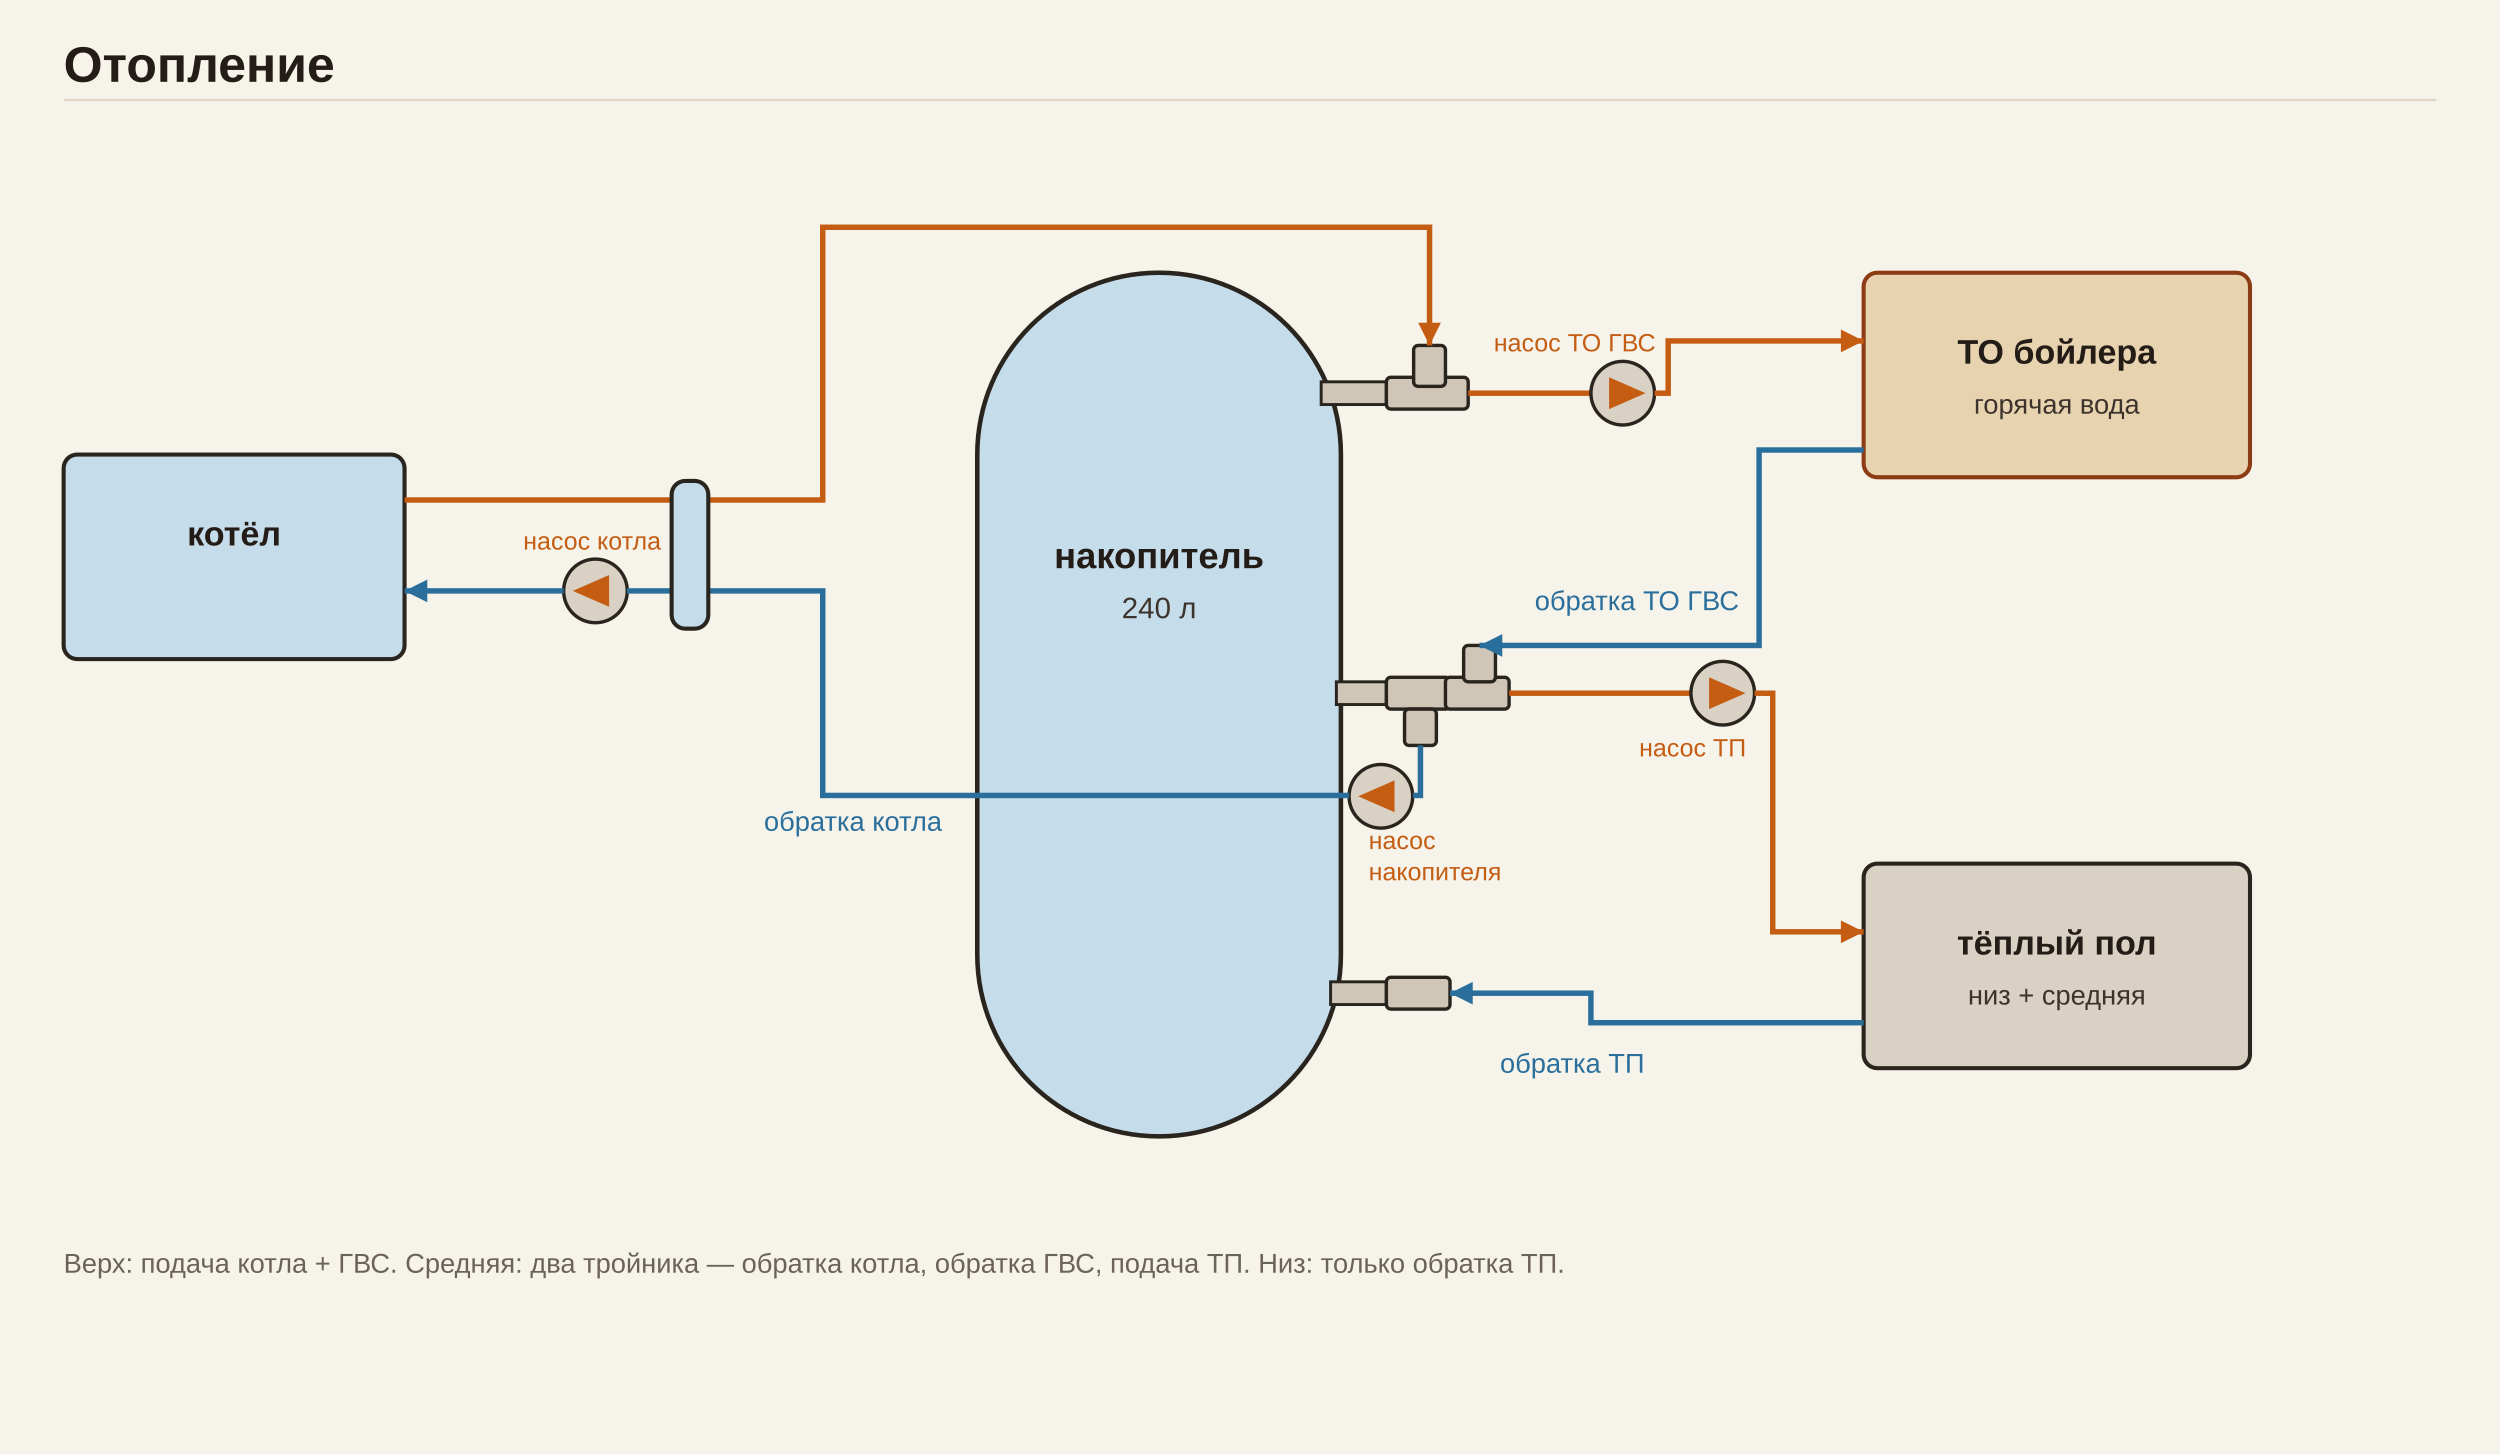
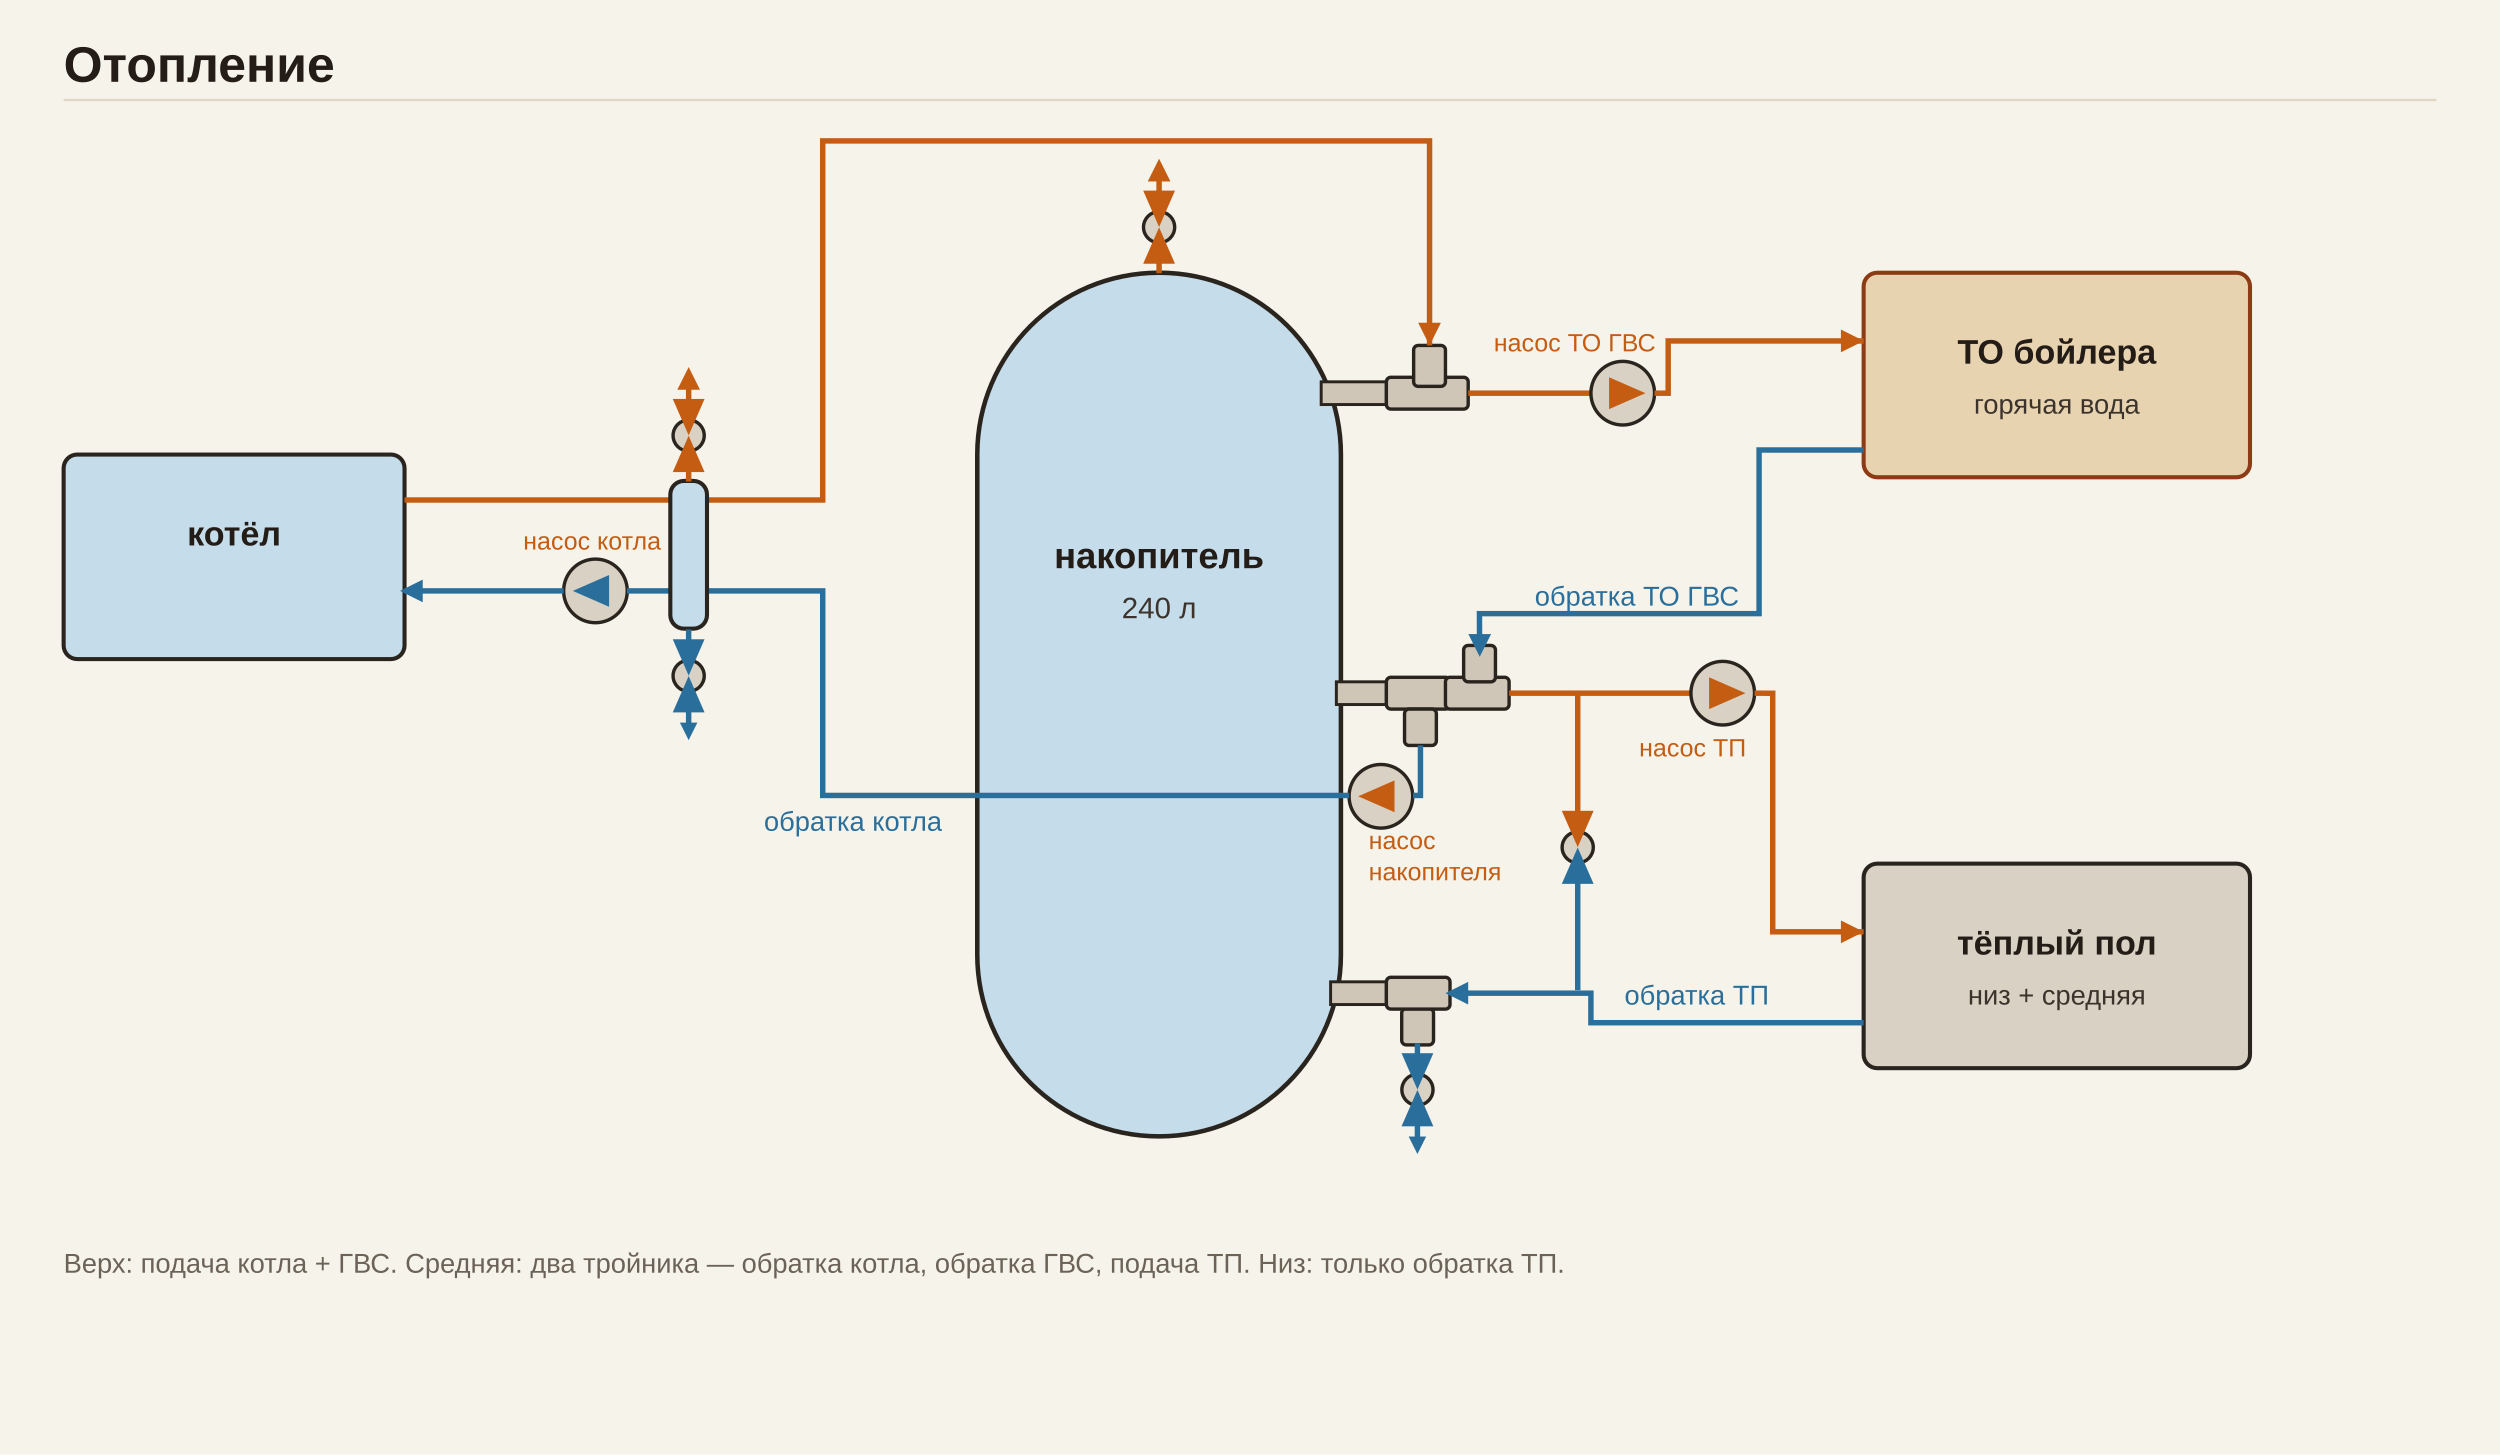
<svg xmlns="http://www.w3.org/2000/svg" width="1100" height="640" viewBox="0 0 1100 640" version="1.1" id="svg26">
  <defs id="defs26" />
  <rect width="1100" height="640" fill="#f6f3ea" id="rect1" />
  <text x="28" y="36" font-family="'Liberation Sans', 'DejaVu Sans', sans-serif" font-size="22px" font-weight="700" fill="#241c16" id="text1">Отопление</text>
  <line x1="28" y1="44" x2="1072" y2="44" stroke="#e0d6c6" stroke-width="1" id="line2" />
  <rect x="430" y="120" width="160" height="380" rx="80" fill="#c5dcea" stroke="#2a241e" stroke-width="2" id="rect2" />
  <text x="510" y="250" text-anchor="middle" font-family="Liberation Sans, DejaVu Sans, sans-serif" font-size="16" font-weight="700" fill="#241c16" id="text3">накопитель</text>
  <text x="510" y="272" text-anchor="middle" font-family="Liberation Sans, DejaVu Sans, sans-serif" font-size="13" fill="#3c342c" id="text4">240 л</text>
  <rect x="581.315" y="168" width="28.685" height="10" fill="#cfc6b8" stroke="#2a241e" stroke-width="1.3" id="rect4" />
  <rect x="588" y="300" width="22" height="10" fill="#cfc6b8" stroke="#2a241e" stroke-width="1.3" id="rect5" />
  <rect x="585.464" y="432" width="24.536" height="10" fill="#cfc6b8" stroke="#2a241e" stroke-width="1.3" id="rect6" />
  <rect x="610" y="166" width="36" height="14" rx="2" fill="#cfc6b8" stroke="#2a241e" stroke-width="1.5" id="rect7" />
  <rect x="622" y="152" width="14" height="18" rx="2" fill="#cfc6b8" stroke="#2a241e" stroke-width="1.5" id="rect8" />
  <rect x="610" y="298" width="28" height="14" rx="2" fill="#cfc6b8" stroke="#2a241e" stroke-width="1.5" id="rect9" />
  <rect x="618" y="312" width="14" height="16" rx="2" fill="#cfc6b8" stroke="#2a241e" stroke-width="1.5" id="rect10" />
+   <rect x="616.75" y="443.75" width="14" height="16" rx="2" fill="#cfc6b8" stroke="#2a241e" stroke-width="1.5" id="rect10-7" />
  <rect x="636" y="298" width="28" height="14" rx="2" fill="#cfc6b8" stroke="#2a241e" stroke-width="1.5" id="rect11" />
  <rect x="644" y="284" width="14" height="16" rx="2" fill="#cfc6b8" stroke="#2a241e" stroke-width="1.5" id="rect12" />
  <text x="668" y="280" font-family="'Liberation Sans', 'DejaVu Sans', sans-serif" font-size="12px" fill="#3c342c" id="text12" />
  <rect x="610" y="430" width="28" height="14" rx="2" fill="#cfc6b8" stroke="#2a241e" stroke-width="1.5" id="rect13" />
  <rect x="28" y="200" width="150" height="90" rx="6" fill="#c5dcea" stroke="#2a241e" stroke-width="1.8" id="rect14" />
  <text x="103" y="240" text-anchor="middle" font-family="Liberation Sans, DejaVu Sans, sans-serif" font-size="15" font-weight="700" fill="#241c16" id="text14">котёл</text>
-   <path d="m 178,220 h 117.614 m 15.536,0 H 362 V 100 h 267 v 52" fill="none" stroke="#c45c12" stroke-width="2.4" id="path15" />
+   <path d="m 178,220 h 117.614 m 15.536,0 H 362 V 62 h 267 v 90" fill="none" stroke="#c45c12" stroke-width="2.4" id="path15" />
  <g transform="matrix(-1,0,0,1,262,260)" id="g15">
    <circle r="14" fill="#d9d1c4" stroke="#2a241e" stroke-width="1.5" id="circle15" cx="0" cy="0" />
-     <polygon points="-6,-7 10,0 -6,7 " fill="#c45c12" id="polygon15" />
+     <polygon points="-6,-7 10,0 -6,7 " fill="#c45c12" id="polygon15" style="fill:#2a6f9b" />
  </g>
  <polygon points="629,152 624,142 634,142" fill="#c45c12" id="polygon16" />
+   <polygon points="629,152 624,142 634,142 " fill="#c45c12" id="polygon16-1" transform="matrix(1,0,0,-1,-325.9913,313.495)" />
  <text x="230.216" y="241.811" font-family="'Liberation Sans', 'DejaVu Sans', sans-serif" font-size="11px" fill="#c45c12" id="text16">насос котла</text>
  <g transform="matrix(-1,0,0,1,607.5893,350.3683)" id="g15-6">
    <circle r="14" fill="#d9d1c4" stroke="#2a241e" stroke-width="1.5" id="circle15-7" cx="0" cy="0" />
    <polygon points="10,0 -6,7 -6,-7 " fill="#c45c12" id="polygon15-5" />
  </g>
  <text x="602.211" y="373.58" font-family="'Liberation Sans', 'DejaVu Sans', sans-serif" font-size="11px" fill="#c45c12" id="text16-3">
    <tspan id="tspan26" x="602.211" y="373.58">насос</tspan>
    <tspan id="tspan27" x="602.211" y="387.33">накопителя</tspan>
  </text>
  <path d="m 625,328 v 22 h -3.251 m -28.117,0 H 362 v -90 h -50.395 m -16.375,0 h -19.359 m -27.872,0 H 178" fill="none" stroke="#2a6f9b" stroke-width="2.4" id="path17" />
-   <polygon points="178,260 188,255 188,265" fill="#2a6f9b" id="polygon17" />
+   <polygon points="188,255 188,265 178,260 " fill="#2a6f9b" id="polygon17" transform="translate(-2)" />
  <text x="336.144" y="365.546" font-family="'Liberation Sans', 'DejaVu Sans', sans-serif" font-size="12px" fill="#2a6f9b" id="text17">обратка котла</text>
  <rect x="820" y="120" width="170" height="90" rx="6" fill="#e8d3b0" stroke="#8c3b14" stroke-width="1.8" id="rect17" />
  <text x="905" y="160" text-anchor="middle" font-family="Liberation Sans, DejaVu Sans, sans-serif" font-size="15" font-weight="700" fill="#241c16" id="text18">ТО бойлера</text>
  <text x="905" y="182" text-anchor="middle" font-family="Liberation Sans, DejaVu Sans, sans-serif" font-size="12" fill="#3c342c" id="text19">горячая вода</text>
  <path d="M 646,173 H 700" fill="none" stroke="#c45c12" stroke-width="2.4" id="path19" />
  <g transform="translate(714,173)" id="g19">
    <circle r="14" fill="#d9d1c4" stroke="#2a241e" stroke-width="1.5" id="circle19" cx="0" cy="0" />
    <polygon points="-6,-7 10,0 -6,7 " fill="#c45c12" id="polygon19" />
  </g>
+   <g id="g2">
+     <circle r="6.854" fill="#d9d1c4" stroke="#2a241e" stroke-width="1.5" id="circle19-6-5" cx="297.36" cy="-303.009" transform="rotate(90)" />
+     <polygon points="10,0 -6,7 -6,-7 " fill="#c45c12" id="polygon19-7-6" transform="matrix(0,-1,-1,0,303.0087,307.4435)" style="fill:#2a6f9b" />
+     <polygon points="-6,-7 10,0 -6,7 " fill="#c45c12" id="polygon19-7-5-2" transform="rotate(90,7.865892,295.1428)" style="fill:#2a6f9b" />
+   </g>
+   <g id="g2-1" transform="rotate(90,358.503,-83.124)">
+     <circle r="6.854" fill="#d9d1c4" stroke="#2a241e" stroke-width="1.5" id="circle19-6-5-2" cx="633.249" cy="-27.63" />
+     <polygon points="10,0 -6,7 -6,-7 " fill="#c45c12" id="polygon19-7-6-7" transform="matrix(-1,0,0,1,643.3326,-27.62971)" />
+     <polygon points="-6,-7 10,0 -6,7 " fill="#c45c12" id="polygon19-7-5-2-0" transform="translate(623.166,-27.62971)" />
+   </g>
  <path d="m 728,173 6,0.005 V 150 h 86" fill="none" stroke="#c45c12" stroke-width="2.4" id="path20" />
  <polygon points="820,150 810,145 810,155" fill="#c45c12" id="polygon20" />
  <text x="657.267" y="154.597" font-family="'Liberation Sans', 'DejaVu Sans', sans-serif" font-size="11px" fill="#c45c12" id="text20">насос ТО ГВС</text>
-   <path d="m 820,198 h -46 v 86 H 651" fill="none" stroke="#2a6f9b" stroke-width="2.4" id="path21" />
-   <polygon points="651,284 661,279 661,289" fill="#2a6f9b" id="polygon21" />
-   <text x="675.294" y="268.461" font-family="'Liberation Sans', 'DejaVu Sans', sans-serif" font-size="12px" fill="#2a6f9b" id="text21">обратка ТО ГВС</text>
+   <path d="m 820,198 h -46 v 72 H 650.957 L 651,282" fill="none" stroke="#2a6f9b" stroke-width="2.4" id="path21" />
+   <polygon points="661,279 661,289 651,284 " fill="#2a6f9b" id="polygon21" transform="rotate(-90,653.539,286.461)" />
+   <text x="675.294" y="266.461" font-family="'Liberation Sans', 'DejaVu Sans', sans-serif" font-size="12px" fill="#2a6f9b" id="text21">обратка ТО ГВС</text>
  <rect x="820" y="380" width="170" height="90" rx="6" fill="#d9d1c4" stroke="#2a241e" stroke-width="1.8" id="rect21" />
  <text x="905" y="420" text-anchor="middle" font-family="Liberation Sans, DejaVu Sans, sans-serif" font-size="15" font-weight="700" fill="#241c16" id="text22">тёплый пол</text>
  <text x="905" y="442" text-anchor="middle" font-family="Liberation Sans, DejaVu Sans, sans-serif" font-size="12" fill="#3c342c" id="text23">низ + средняя</text>
  <path d="M 664,305 H 748" fill="none" stroke="#c45c12" stroke-width="2.4" id="path23" />
  <g transform="translate(758,305)" id="g23">
    <circle r="14" fill="#d9d1c4" stroke="#2a241e" stroke-width="1.5" id="circle23" cx="0" cy="0" />
    <polygon points="-6,7 -6,-7 10,0 " fill="#c45c12" id="polygon23" />
  </g>
  <path d="m 772,305 8,0.041 V 410 h 40" fill="none" stroke="#c45c12" stroke-width="2.4" id="path24" />
  <polygon points="820,410 810,405 810,415" fill="#c45c12" id="polygon24" />
  <text x="721.207" y="332.8" font-family="'Liberation Sans', 'DejaVu Sans', sans-serif" font-size="11px" fill="#c45c12" id="text24">насос ТП</text>
  <path d="M 820,450 H 700 V 437 H 638" fill="none" stroke="#2a6f9b" stroke-width="2.4" id="path25" />
-   <polygon points="638,437 648,432 648,442" fill="#2a6f9b" id="polygon25" />
-   <text x="660" y="472" font-family="'Liberation Sans', 'DejaVu Sans', sans-serif" font-size="12px" fill="#2a6f9b" id="text25">обратка ТП</text>
+   <polygon points="638,437 648,432 648,442 " fill="#2a6f9b" id="polygon25" transform="translate(-2)" />
+   <text x="714.767" y="442.009" font-family="'Liberation Sans', 'DejaVu Sans', sans-serif" font-size="12px" fill="#2a6f9b" id="text25">обратка ТП</text>
  <text x="28" y="560" font-family="Liberation Sans, DejaVu Sans, sans-serif" font-size="12" fill="#6b6258" id="text26">Верх: подача котла + ГВС. Средняя: два тройника — обратка котла, обратка ГВС, подача ТП. Низ: только обратка ТП.</text>
-   <rect style="font-variation-settings:normal;opacity:1;vector-effect:none;fill:#c5dcea;fill-opacity:1;fill-rule:evenodd;stroke-width:1.8;stroke-linecap:butt;stroke-linejoin:miter;stroke-miterlimit:4;stroke-dasharray:none;stroke-dashoffset:0;stroke-opacity:1;stop-color:#000000;stop-opacity:1;stroke:#2a241e;-inkscape-stroke:none" id="rect26" width="16.136" height="65.004" x="295.515" y="211.609" rx="6" />
+   <rect style="font-variation-settings:normal;opacity:1;vector-effect:none;fill:#c5dcea;fill-opacity:1;fill-rule:evenodd;stroke:#2a241e;stroke-width:1.8;stroke-linecap:butt;stroke-linejoin:miter;stroke-miterlimit:4;stroke-dasharray:none;stroke-dashoffset:0;stroke-opacity:1;-inkscape-stroke:none;stop-color:#000000;stop-opacity:1" id="rect26" width="16.136" height="65.004" x="294.941" y="211.609" rx="6" />
+   <path style="fill:none;stroke:#c45c12;stroke-width:2.4;stroke-linecap:butt;stroke-linejoin:miter;stroke-opacity:1;font-variation-settings:normal;opacity:1;vector-effect:none;fill-opacity:1;stroke-miterlimit:4;stroke-dasharray:none;stroke-dashoffset:0;-inkscape-stroke:none;stop-color:#000000;stop-opacity:1" d="m 303.009,205.864 v 6.031" id="path1" />
+   <path style="font-variation-settings:normal;vector-effect:none;fill:none;fill-opacity:1;stroke:#c45c12;stroke-width:2.4;stroke-linecap:butt;stroke-linejoin:miter;stroke-miterlimit:4;stroke-dasharray:none;stroke-dashoffset:0;stroke-opacity:1;-inkscape-stroke:none;stop-color:#000000" d="m 303.009,171 v 6.031" id="path1-2" />
+   <polygon points="629,152 624,142 634,142 " fill="#c45c12" id="polygon16-1-3" transform="matrix(1,0,0,-1,-119,221.8325)" />
+   <g id="g2-1-7" transform="rotate(90,507.8299,-25.45957)">
+     <circle r="6.854" fill="#d9d1c4" stroke="#2a241e" stroke-width="1.5" id="circle19-6-5-2-5" cx="633.249" cy="-27.63" />
+     <polygon points="10,0 -6,7 -6,-7 " fill="#c45c12" id="polygon19-7-6-7-9" transform="matrix(-1,0,0,1,643.3326,-27.62971)" />
+     <polygon points="-6,-7 10,0 -6,7 " fill="#c45c12" id="polygon19-7-5-2-0-2" transform="translate(623.166,-27.62971)" />
+   </g>
+   <path style="font-variation-settings:normal;vector-effect:none;fill:none;fill-opacity:1;stroke:#c45c12;stroke-width:2.4;stroke-linecap:butt;stroke-linejoin:miter;stroke-miterlimit:4;stroke-dasharray:none;stroke-dashoffset:0;stroke-opacity:1;-inkscape-stroke:none;stop-color:#000000" d="m 510,114.202 v 6.031" id="path1-28" />
+   <path style="font-variation-settings:normal;vector-effect:none;fill:none;fill-opacity:1;stroke:#c45c12;stroke-width:2.4;stroke-linecap:butt;stroke-linejoin:miter;stroke-miterlimit:4;stroke-dasharray:none;stroke-dashoffset:0;stroke-opacity:1;-inkscape-stroke:none;stop-color:#000000" d="m 694.2,305.467 v 66.991" id="path1-28-0" />
+   <path style="font-variation-settings:normal;vector-effect:none;fill:none;fill-opacity:1;stroke:#c45c12;stroke-width:2.4;stroke-linecap:butt;stroke-linejoin:miter;stroke-miterlimit:4;stroke-dasharray:none;stroke-dashoffset:0;stroke-opacity:1;-inkscape-stroke:none;stop-color:#000000" d="m 510,79.338 v 6.031" id="path1-2-97" />
+   <polygon points="629,152 624,142 634,142 " fill="#c45c12" id="polygon16-1-7" transform="matrix(0.7718055,0,0,0.7718055,-182.4656,208.3464)" style="font-variation-settings:normal;opacity:1;vector-effect:none;fill:#2a6f9b;fill-opacity:1;stroke:none;stroke-width:3.11;stroke-linecap:butt;stroke-linejoin:miter;stroke-miterlimit:4;stroke-dasharray:none;stroke-dashoffset:0;stroke-opacity:1;-inkscape-stroke:none;stop-color:#000000;stop-opacity:1" />
+   <path style="font-variation-settings:normal;vector-effect:none;fill:none;fill-opacity:1;stroke:#2a6f9b;stroke-width:2.4;stroke-linecap:butt;stroke-linejoin:miter;stroke-miterlimit:4;stroke-dasharray:none;stroke-dashoffset:0;stroke-opacity:1;-inkscape-stroke:none;stop-color:#000000;opacity:1;stop-opacity:1" d="M 303,319.031 V 313" id="path1-2-9" />
+   <path style="fill:none;stroke:#2a6f9b;stroke-width:2.4;stroke-linecap:butt;stroke-linejoin:miter;stroke-opacity:1;font-variation-settings:normal;opacity:1;vector-effect:none;fill-opacity:1;stroke-miterlimit:4;stroke-dasharray:none;stroke-dashoffset:0;-inkscape-stroke:none;stop-color:#000000;stop-opacity:1" d="m 303.009,276.93 v 4.727" id="path2" />
+   <g id="g2-6" transform="translate(320.6653,182.13)">
+     <circle r="6.854" fill="#d9d1c4" stroke="#2a241e" stroke-width="1.5" id="circle19-6-5-1" cx="297.36" cy="-303.009" transform="rotate(90)" />
+     <polygon points="-6,-7 10,0 -6,7 " fill="#c45c12" id="polygon19-7-6-2" transform="matrix(0,-1,-1,0,303.0087,307.4435)" style="fill:#2a6f9b" />
+     <polygon points="-6,7 -6,-7 10,0 " fill="#c45c12" id="polygon19-7-5-2-9" transform="rotate(90,7.865892,295.1428)" style="fill:#2a6f9b" />
+   </g>
+   <polygon points="634,142 629,152 624,142 " fill="#c45c12" id="polygon16-1-7-3" transform="matrix(0.7718055,0,0,0.7718055,138.1997,390.4764)" style="font-variation-settings:normal;vector-effect:none;fill:#2a6f9b;fill-opacity:1;stroke:none;stroke-width:3.11;stroke-linecap:butt;stroke-linejoin:miter;stroke-miterlimit:4;stroke-dasharray:none;stroke-dashoffset:0;stroke-opacity:1;-inkscape-stroke:none;stop-color:#000000" />
+   <path style="font-variation-settings:normal;vector-effect:none;fill:none;fill-opacity:1;stroke:#2a6f9b;stroke-width:2.4;stroke-linecap:butt;stroke-linejoin:miter;stroke-miterlimit:4;stroke-dasharray:none;stroke-dashoffset:0;stroke-opacity:1;-inkscape-stroke:none;stop-color:#000000" d="m 623.665,501.161 v -6.031" id="path1-2-9-1" />
+   <path style="font-variation-settings:normal;vector-effect:none;fill:none;fill-opacity:1;stroke:#2a6f9b;stroke-width:2.4;stroke-linecap:butt;stroke-linejoin:miter;stroke-miterlimit:4;stroke-dasharray:none;stroke-dashoffset:0;stroke-opacity:1;-inkscape-stroke:none;stop-color:#000000" d="m 623.674,459.06 v 4.727" id="path2-9" />
+   <path style="font-variation-settings:normal;vector-effect:none;fill:none;fill-opacity:1;stroke:#2a6f9b;stroke-width:2.4;stroke-linecap:butt;stroke-linejoin:miter;stroke-miterlimit:4;stroke-dasharray:none;stroke-dashoffset:0;stroke-opacity:1;-inkscape-stroke:none;stop-color:#000000" d="m 694.2,373.952 v 61.776" id="path2-9-4" />
+   <g id="g2-6-6" transform="translate(391.1814,75.46316)">
+     <circle r="6.854" fill="#d9d1c4" stroke="#2a241e" stroke-width="1.5" id="circle19-6-5-1-1" cx="297.36" cy="-303.009" transform="rotate(90)" />
+     <polygon points="10,0 -6,7 -6,-7 " fill="#c45c12" id="polygon19-7-6-2-0" transform="matrix(0,-1,-1,0,303.0087,307.4435)" style="fill:#2a6f9b" />
+     <polygon points="-6,-7 10,0 -6,7 " fill="#c45c12" id="polygon19-7-5-2-9-6" transform="rotate(90,7.865892,295.1428)" style="fill:#c45c12" />
+   </g>
</svg>
